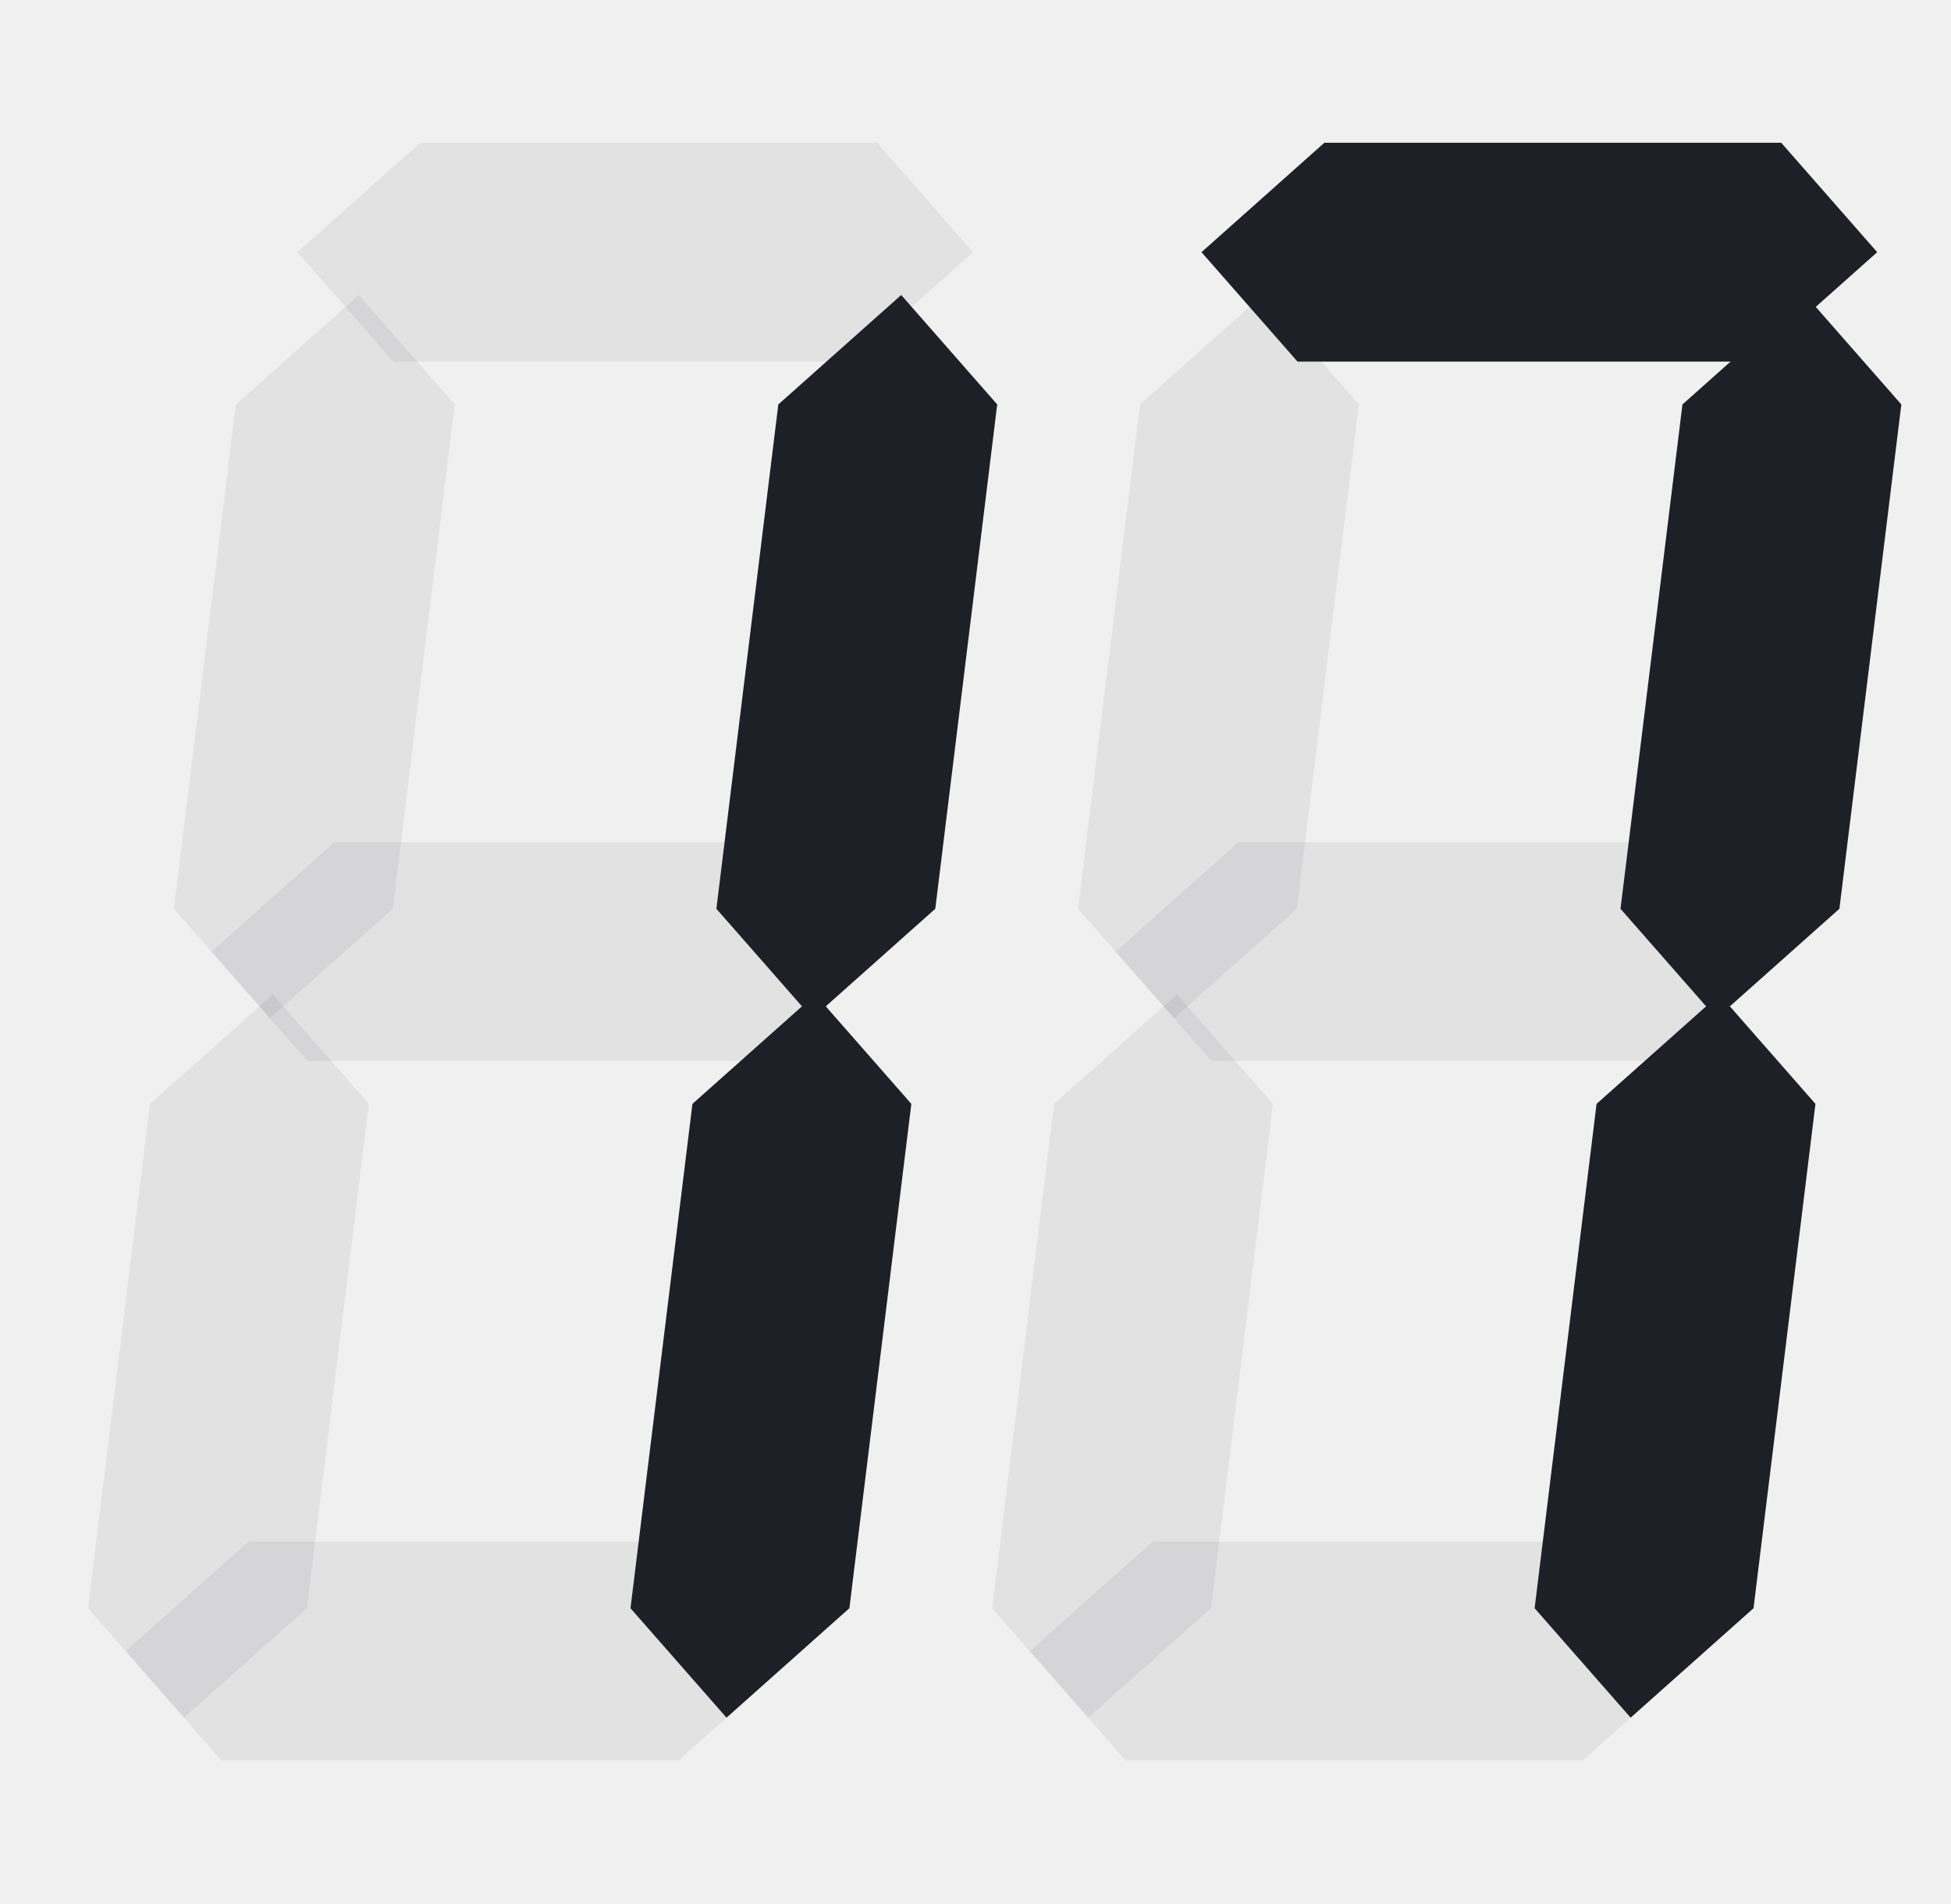
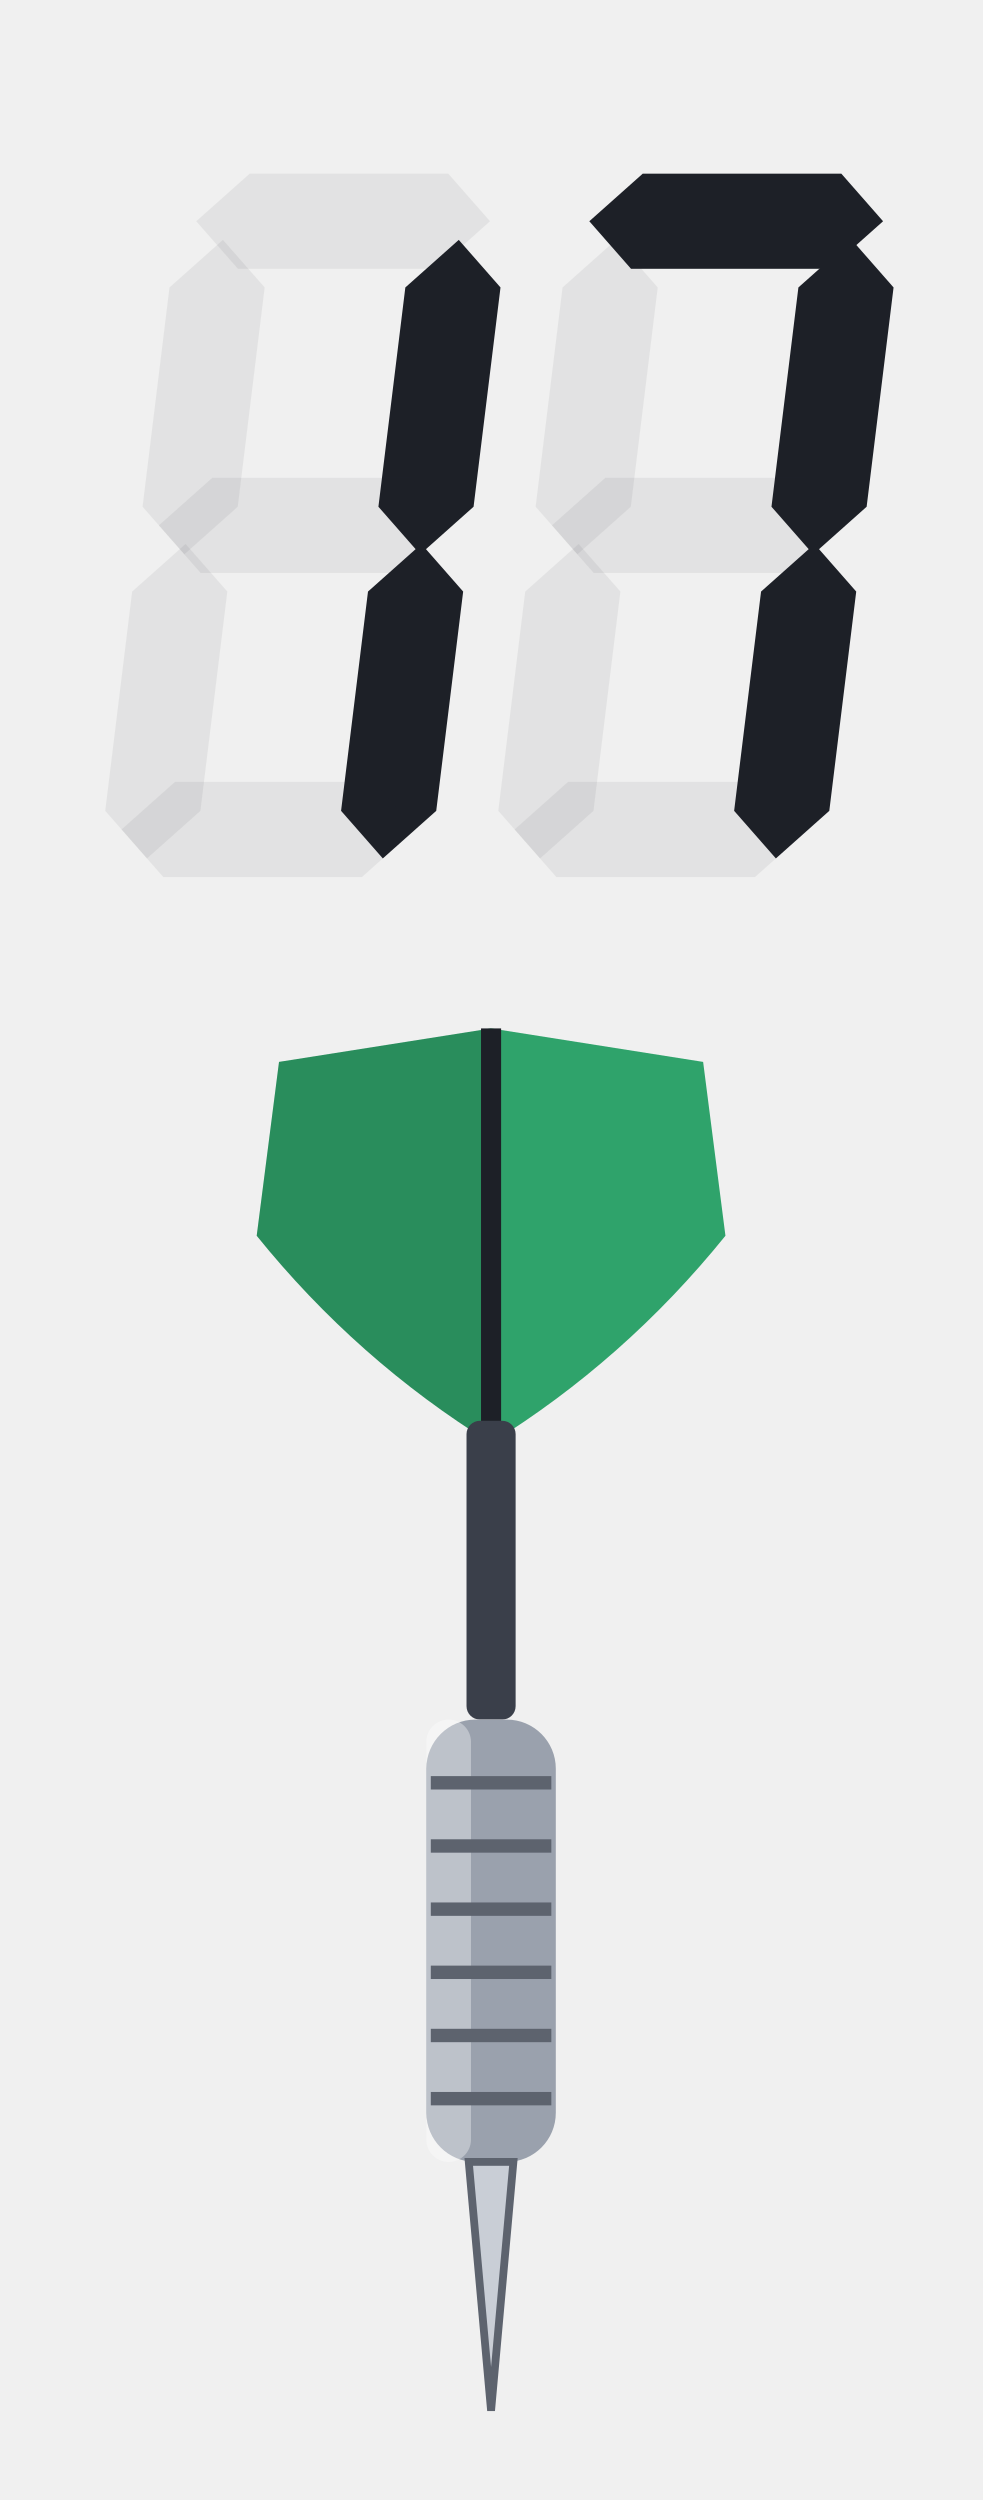
- <svg xmlns="http://www.w3.org/2000/svg" viewBox="0 0 41 40" width="164" height="160">
-   <g transform="skewX(-7) translate(3 0)">
-     <polygon points="6.20,3.00 15.80,3.00 18.10,5.30 15.80,7.60 6.20,7.60 3.90,5.30" fill="#1d2027" opacity="0.07" />
-     <polygon points="16.70,6.20 19.00,8.50 19.00,19.10 16.70,21.40 14.40,19.10 14.40,8.50" fill="#1d2027" />
-     <polygon points="16.70,20.90 19.00,23.20 19.00,33.80 16.70,36.10 14.40,33.80 14.40,23.20" fill="#1d2027" />
-     <polygon points="6.20,32.40 15.80,32.40 18.10,34.70 15.80,37.00 6.20,37.00 3.90,34.70" fill="#1d2027" opacity="0.07" />
-     <polygon points="5.30,20.90 7.60,23.20 7.60,33.80 5.30,36.10 3.00,33.80 3.00,23.20" fill="#1d2027" opacity="0.07" />
-     <polygon points="5.30,6.20 7.60,8.50 7.60,19.10 5.30,21.40 3.00,19.10 3.00,8.50" fill="#1d2027" opacity="0.07" />
-     <polygon points="6.20,17.70 15.80,17.70 18.10,20.00 15.80,22.30 6.20,22.30 3.90,20.00" fill="#1d2027" opacity="0.07" />
-     <polygon points="25.20,3.00 34.80,3.00 37.10,5.30 34.80,7.60 25.20,7.60 22.90,5.30" fill="#1d2027" />
-     <polygon points="35.70,6.20 38.00,8.50 38.00,19.10 35.70,21.40 33.40,19.10 33.40,8.50" fill="#1d2027" />
-     <polygon points="35.70,20.90 38.00,23.20 38.00,33.80 35.70,36.10 33.40,33.80 33.40,23.20" fill="#1d2027" />
-     <polygon points="25.20,32.40 34.80,32.40 37.10,34.70 34.80,37.00 25.20,37.00 22.90,34.70" fill="#1d2027" opacity="0.07" />
-     <polygon points="24.30,20.90 26.60,23.20 26.60,33.80 24.30,36.10 22.00,33.80 22.00,23.20" fill="#1d2027" opacity="0.07" />
-     <polygon points="24.30,6.20 26.60,8.50 26.60,19.10 24.30,21.40 22.00,19.10 22.00,8.50" fill="#1d2027" opacity="0.07" />
-     <polygon points="25.20,17.70 34.80,17.70 37.10,20.00 34.80,22.30 25.20,22.30 22.90,20.00" fill="#1d2027" opacity="0.07" />
+ <svg xmlns="http://www.w3.org/2000/svg" viewBox="0 0 44 112" width="176" height="448">
+   <g transform="translate(3 5) scale(0.9268)">
+     <g transform="skewX(-7) translate(3 0)">
+       <polygon points="6.20,3.00 15.80,3.00 18.10,5.30 15.80,7.60 6.20,7.60 3.90,5.30" fill="#1d2027" opacity="0.07" />
+       <polygon points="16.70,6.20 19.00,8.50 19.00,19.10 16.70,21.40 14.40,19.10 14.40,8.50" fill="#1d2027" />
+       <polygon points="16.70,20.90 19.00,23.20 19.00,33.80 16.70,36.10 14.40,33.80 14.40,23.20" fill="#1d2027" />
+       <polygon points="6.20,32.40 15.80,32.40 18.10,34.70 15.80,37.00 6.20,37.00 3.90,34.70" fill="#1d2027" opacity="0.07" />
+       <polygon points="5.30,20.90 7.60,23.20 7.60,33.80 5.30,36.10 3.00,33.80 3.00,23.20" fill="#1d2027" opacity="0.07" />
+       <polygon points="5.30,6.20 7.60,8.50 7.60,19.10 5.30,21.40 3.00,19.10 3.00,8.50" fill="#1d2027" opacity="0.07" />
+       <polygon points="6.20,17.70 15.80,17.70 18.10,20.00 15.80,22.30 6.20,22.30 3.90,20.00" fill="#1d2027" opacity="0.07" />
+       <polygon points="25.20,3.00 34.80,3.00 37.10,5.30 34.80,7.60 25.20,7.60 22.90,5.30" fill="#1d2027" />
+       <polygon points="35.70,6.20 38.00,8.50 38.00,19.10 35.70,21.40 33.40,19.10 33.40,8.50" fill="#1d2027" />
+       <polygon points="35.70,20.90 38.00,23.20 38.00,33.80 35.70,36.10 33.40,33.80 33.40,23.20" fill="#1d2027" />
+       <polygon points="25.20,32.40 34.80,32.40 37.10,34.70 34.80,37.00 25.20,37.00 22.90,34.70" fill="#1d2027" opacity="0.07" />
+       <polygon points="24.30,20.90 26.60,23.20 26.60,33.80 24.30,36.10 22.00,33.80 22.00,23.20" fill="#1d2027" opacity="0.07" />
+       <polygon points="24.30,6.20 26.60,8.50 26.60,19.10 24.30,21.40 22.00,19.10 22.00,8.50" fill="#1d2027" opacity="0.07" />
+       <polygon points="25.20,17.70 34.80,17.70 37.10,20.00 34.80,22.30 25.20,22.30 22.90,20.00" fill="#1d2027" opacity="0.07" />
+     </g>
  </g>
+   <path d="M22.0 64.651 L22.0 46.073 L31.5 47.573 L32.5 55.362 Q28.0 60.936 22.0 64.651 Z" fill="#2fa36b" />
+   <path d="M22.0 64.651 L22.0 46.073 L12.5 47.573 L11.5 55.362 Q16.0 60.936 22.0 64.651 Z" fill="#2fa36b" />
+   <path d="M22.0 64.651 L22.0 46.073 L12.5 47.573 L11.5 55.362 Q16.0 60.936 22.0 64.651 Z" fill="#000" opacity="0.14" />
+   <line x1="22.0" y1="46.073" x2="22.0" y2="64.651" stroke="#1d2027" stroke-width="0.9" />
+   <rect x="20.9" y="63.651" width="2.2" height="13.385" rx="0.6" fill="#3a3f4a" />
+   <rect x="19.1" y="77.037" width="5.8" height="19.817" rx="2.2" fill="#9aa1ad" />
+   <rect x="19.1" y="77.037" width="2" height="19.817" rx="1" fill="#ffffff" opacity="0.35" />
+   <line x1="19.3" y1="79.87" x2="24.7" y2="79.87" stroke="#5d636e" stroke-width="0.6" />
+   <line x1="19.3" y1="82.70" x2="24.7" y2="82.70" stroke="#5d636e" stroke-width="0.6" />
+   <line x1="19.3" y1="85.53" x2="24.7" y2="85.53" stroke="#5d636e" stroke-width="0.6" />
+   <line x1="19.3" y1="88.36" x2="24.7" y2="88.36" stroke="#5d636e" stroke-width="0.6" />
+   <line x1="19.3" y1="91.19" x2="24.7" y2="91.19" stroke="#5d636e" stroke-width="0.6" />
+   <line x1="19.3" y1="94.02" x2="24.7" y2="94.02" stroke="#5d636e" stroke-width="0.6" />
+   <path d="M21.0 96.853 L23.0 96.853 L22.0 108.0 Z" fill="#c9ced6" stroke="#5d636e" stroke-width="0.35" />
</svg>
